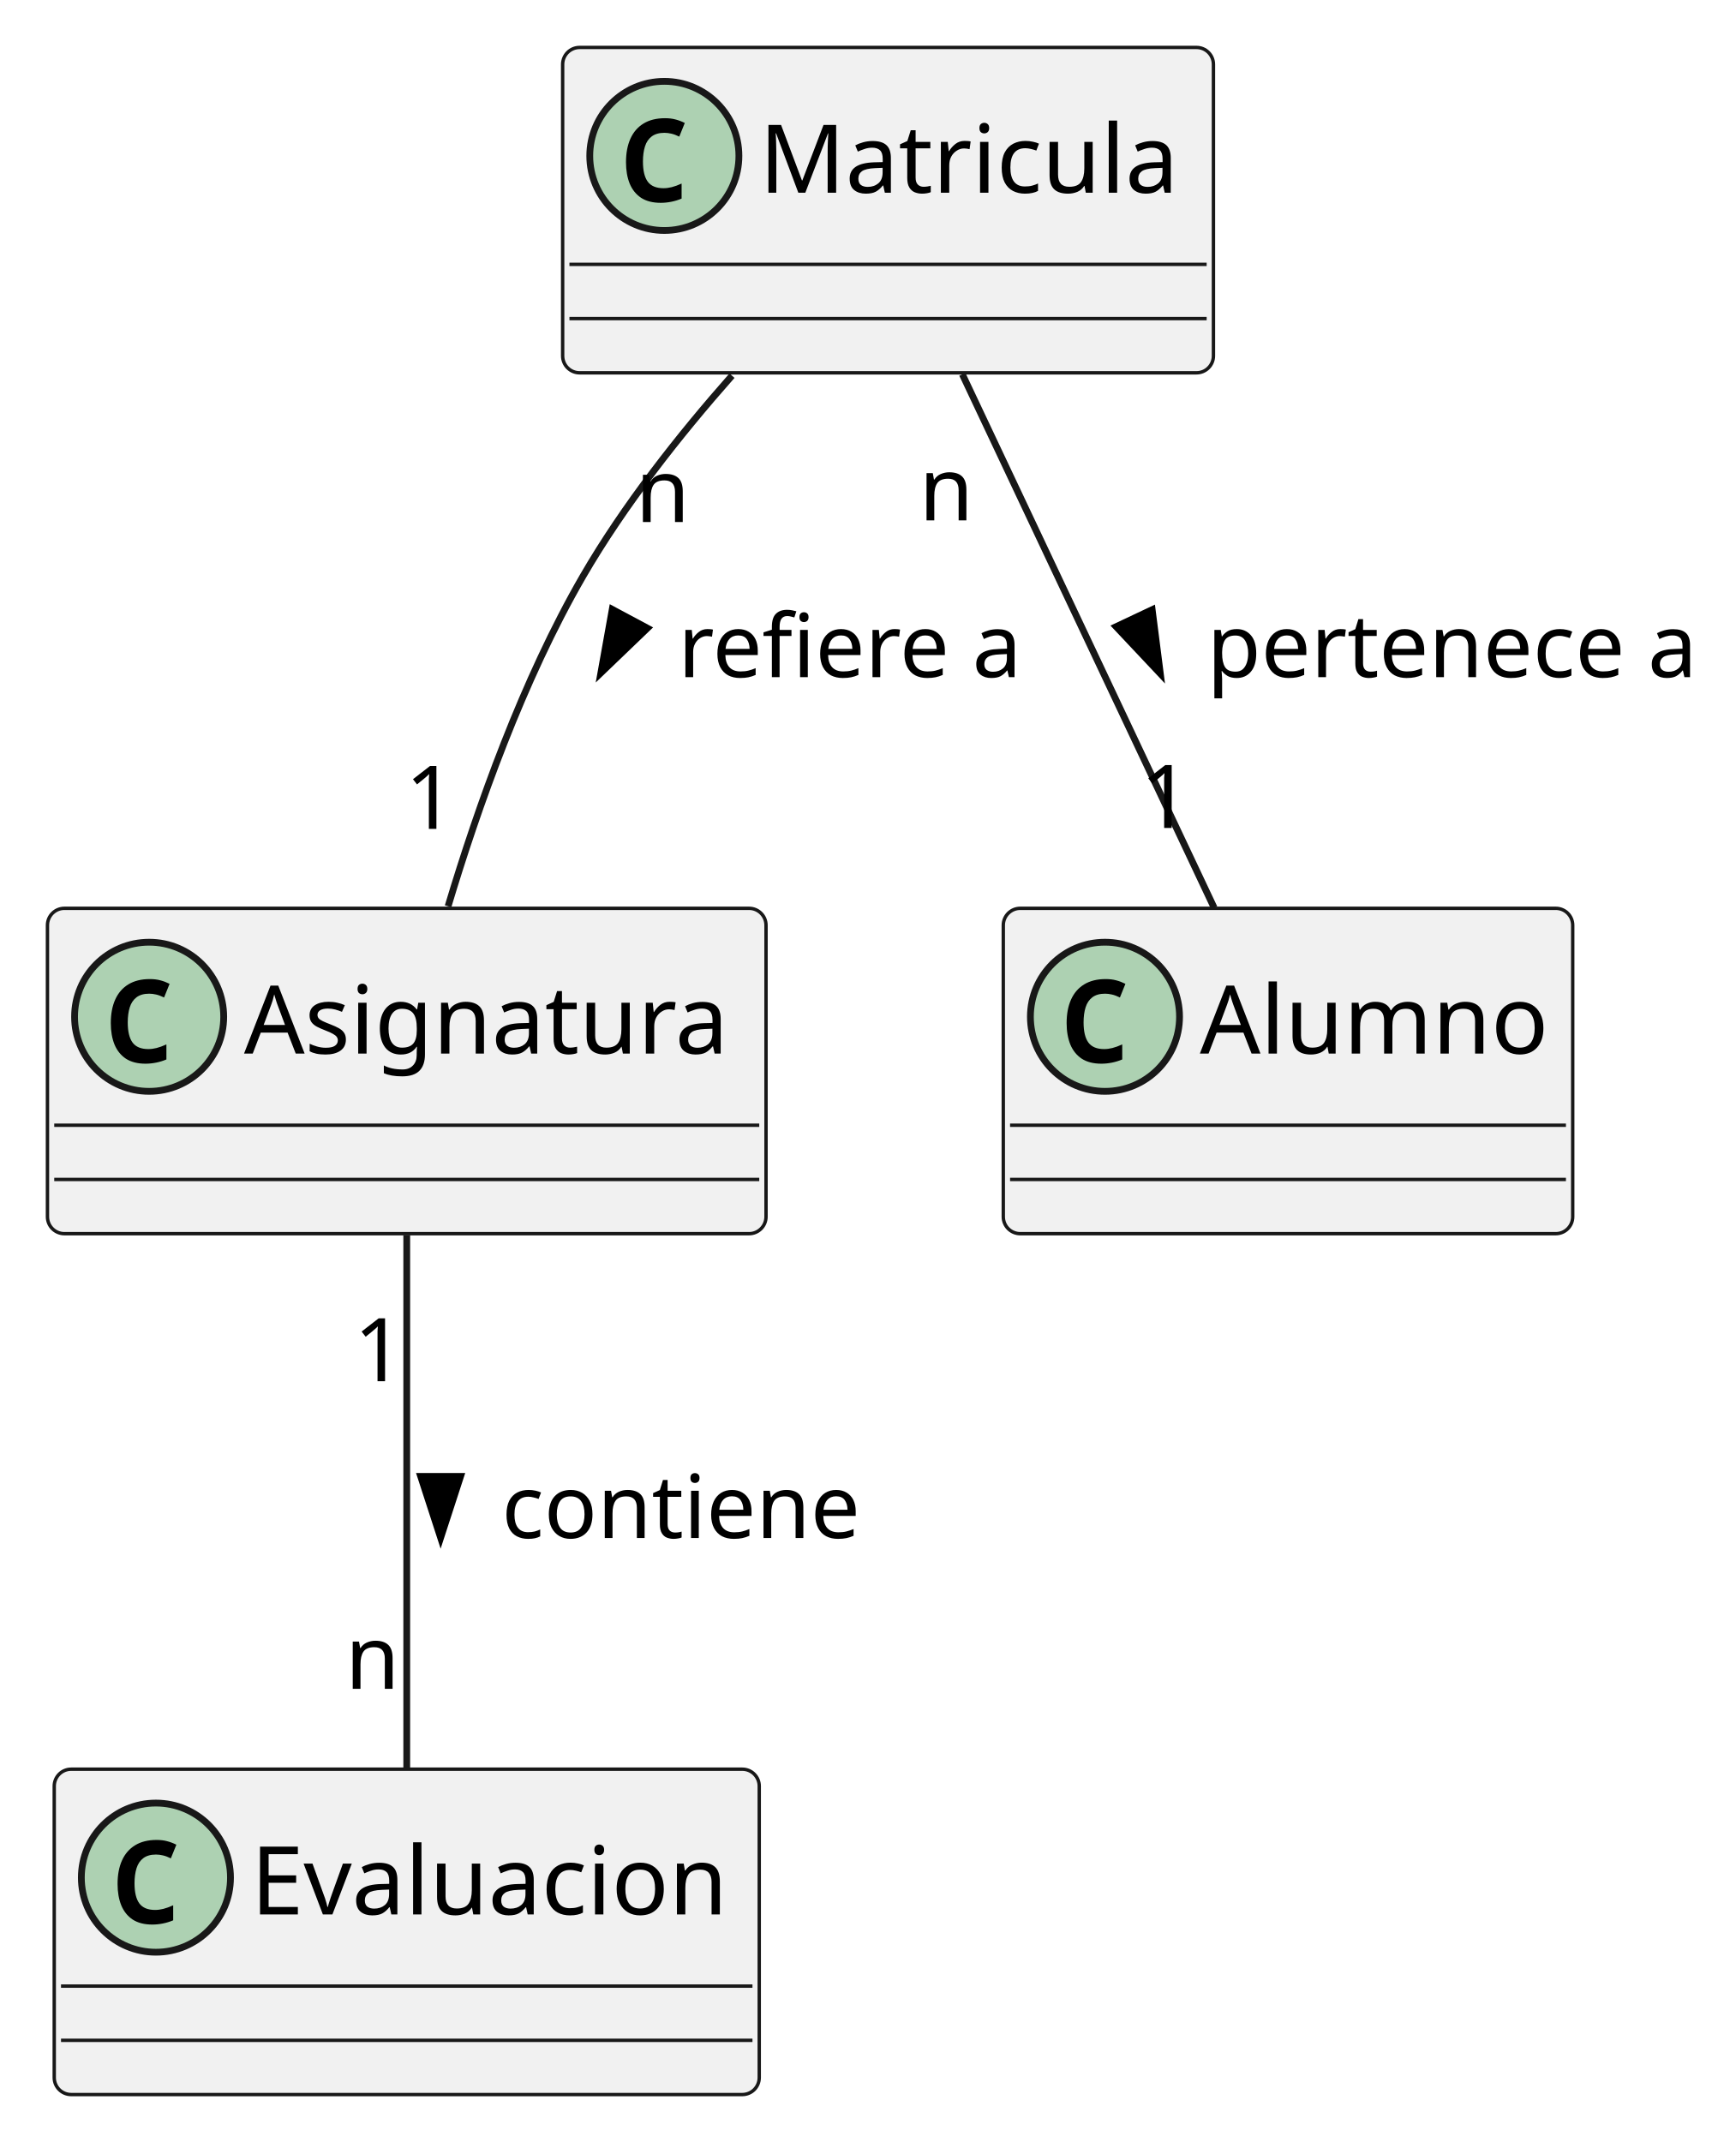
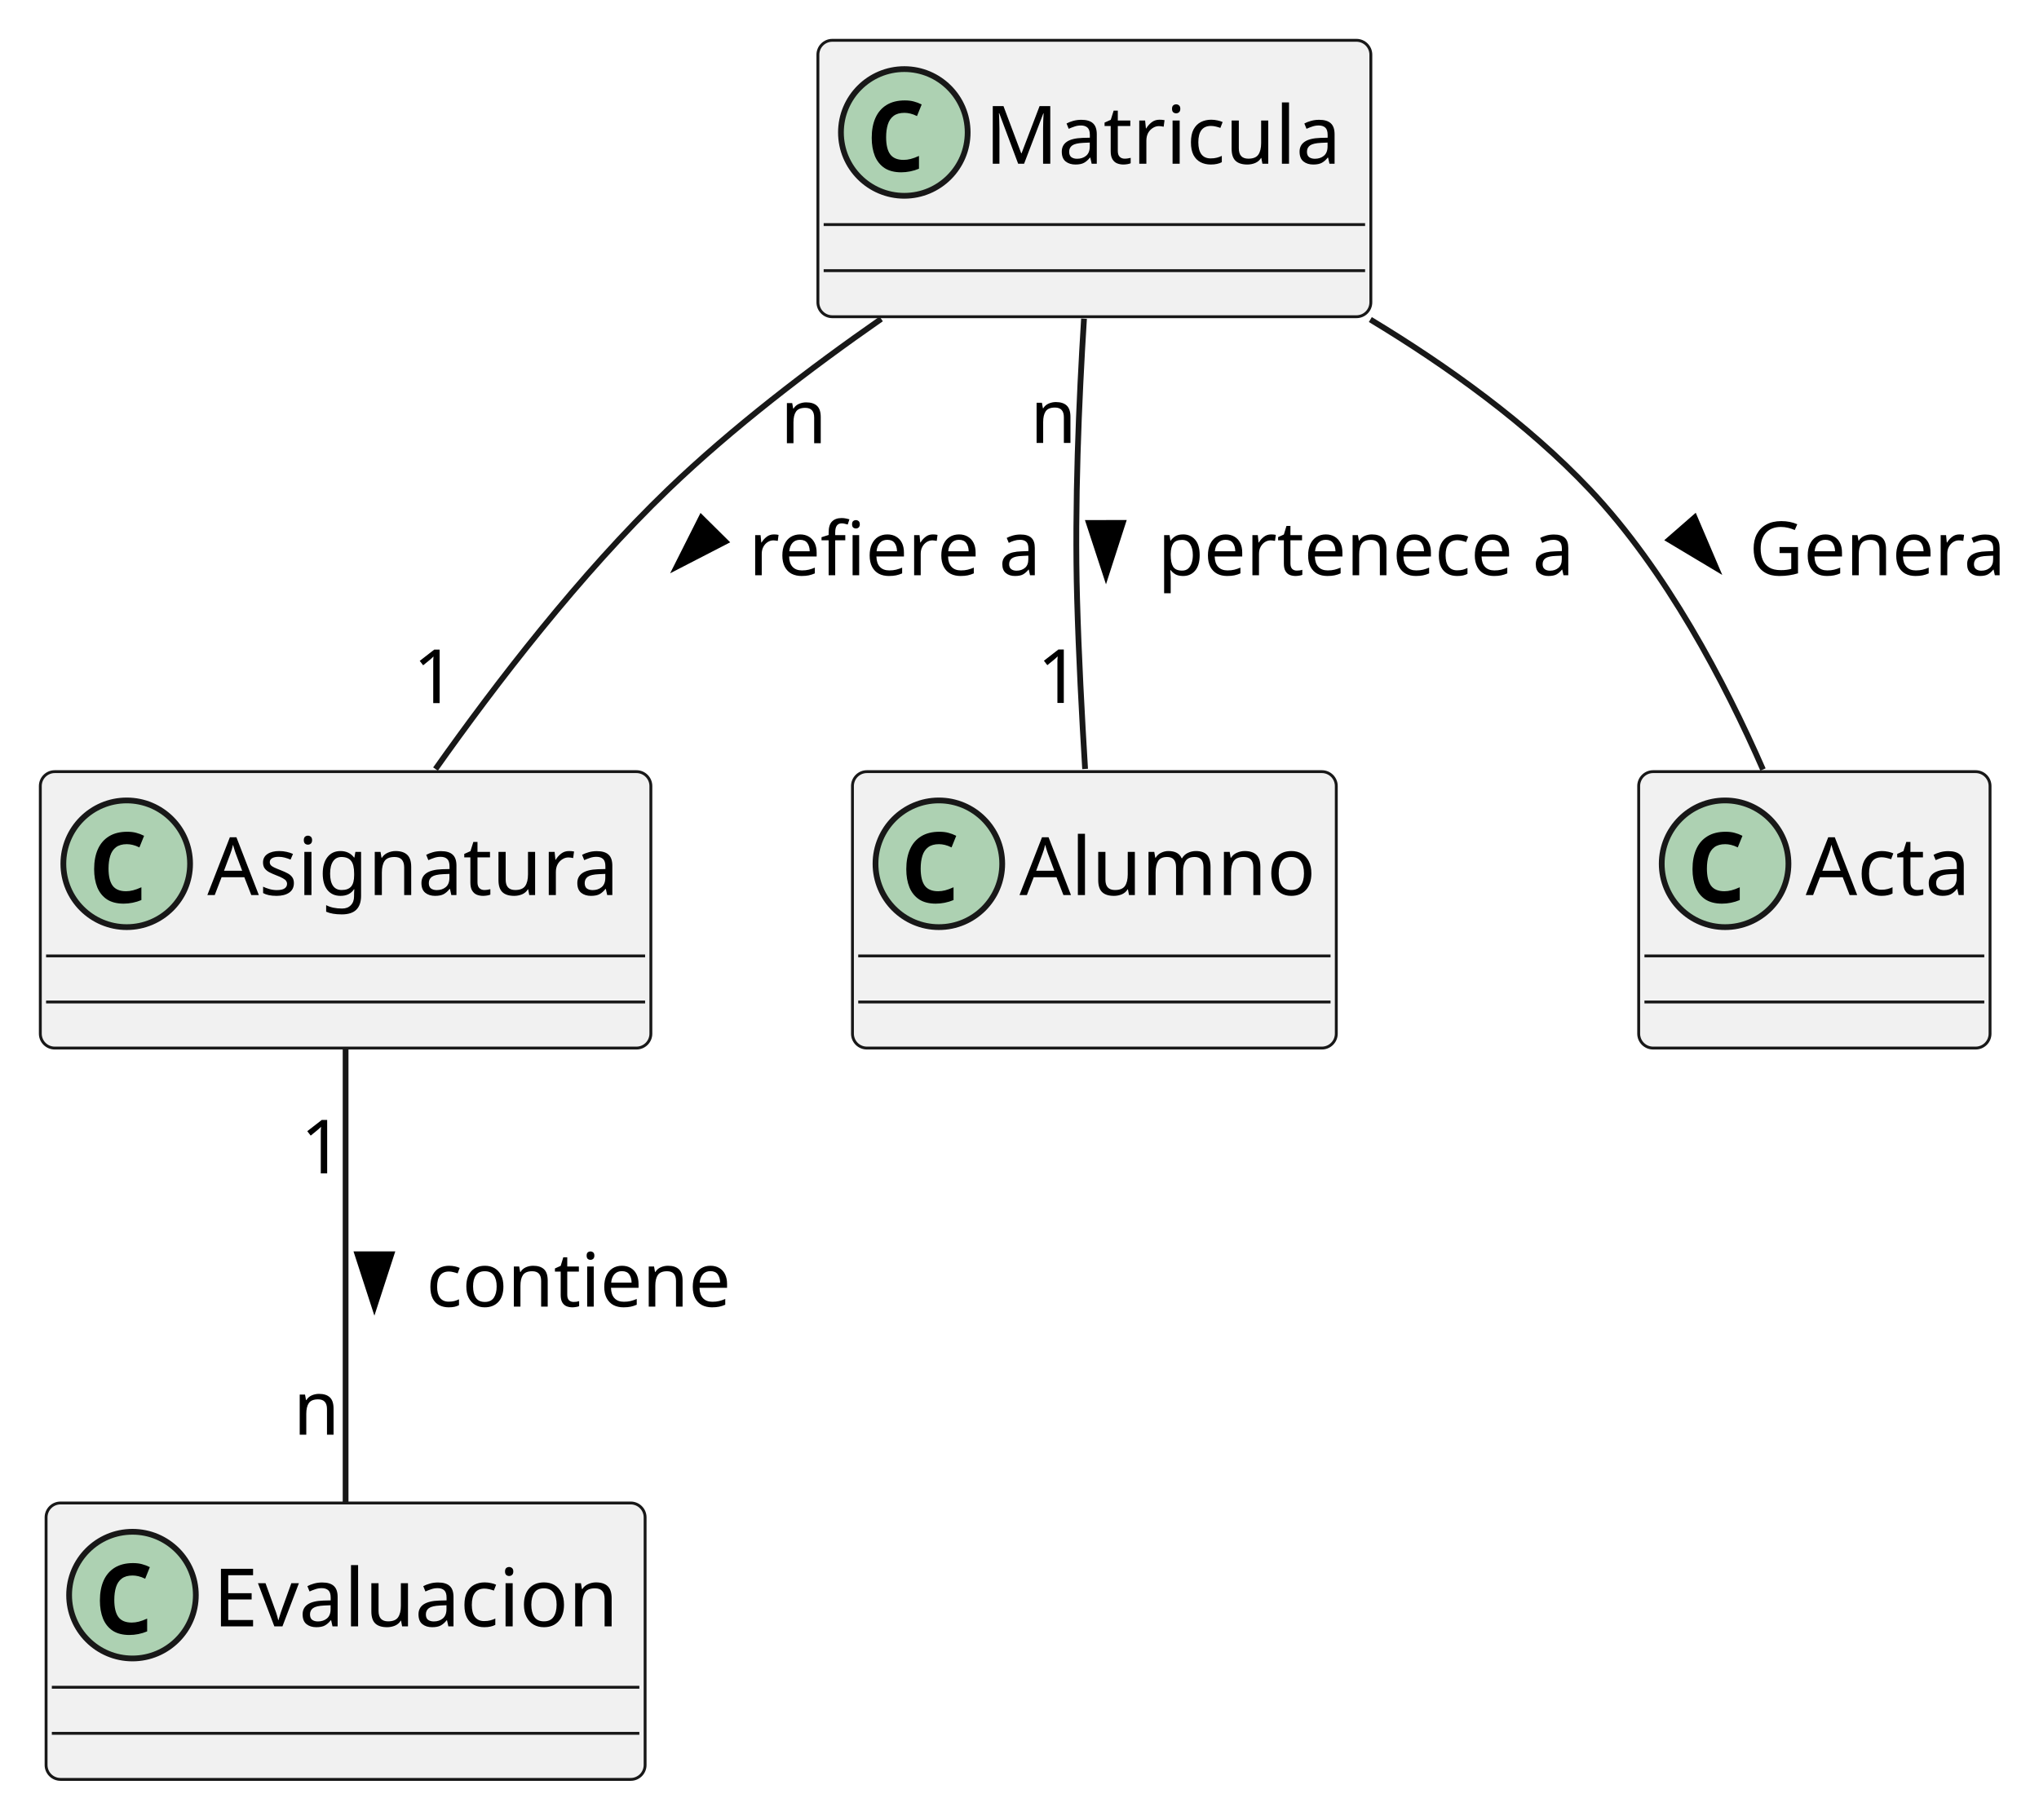
- <svg xmlns="http://www.w3.org/2000/svg" contentStyleType="text/css" height="316px" preserveAspectRatio="none" style="width:256px;height:316px;background:#FFFFFF;" version="1.1" viewBox="0 0 256 316" width="256px" zoomAndPan="magnify">
+ <svg xmlns="http://www.w3.org/2000/svg" contentStyleType="text/css" height="316px" preserveAspectRatio="none" style="width:354px;height:316px;background:#FFFFFF;" version="1.1" viewBox="0 0 354 316" width="354px" zoomAndPan="magnify">
  <defs />
  <g>
    <g id="elem_Asignatura">
      <rect fill="#F1F1F1" height="48" id="Asignatura" rx="2.5" ry="2.5" style="stroke:#181818;stroke-width:0.5;" width="106" x="7" y="134" />
      <ellipse cx="22" cy="150" fill="#ADD1B2" rx="11" ry="11" style="stroke:#181818;stroke-width:1.0;" />
      <path d="M21.469,156.922 Q19.719,156.922 18.578,156.188 Q17.453,155.438 16.891,154.094 Q16.344,152.734 16.344,150.938 Q16.344,148.906 17,147.453 Q17.656,146 18.938,145.219 Q20.219,144.438 22.094,144.438 Q22.984,144.438 23.656,144.625 Q24.328,144.797 25.016,145.141 L24.203,147.156 Q23.578,146.844 23.031,146.719 Q22.5,146.594 22.016,146.594 Q20.844,146.594 20.141,147.125 Q19.438,147.656 19.141,148.609 Q18.844,149.562 18.844,150.828 Q18.844,152.844 19.562,153.812 Q20.281,154.766 21.875,154.766 Q22.469,154.766 23.094,154.609 Q23.719,154.453 24.547,154.078 L24.547,156.297 Q23.812,156.609 23.016,156.766 Q22.234,156.922 21.469,156.922 Z " fill="#000000" />
      <text fill="#000000" font-family="sans-serif" font-size="14" lengthAdjust="spacing" textLength="74" x="36" y="155.432">Asignatura</text>
      <line style="stroke:#181818;stroke-width:0.5;" x1="8" x2="112" y1="166" y2="166" />
      <line style="stroke:#181818;stroke-width:0.5;" x1="8" x2="112" y1="174" y2="174" />
    </g>
    <g id="elem_Evaluacion">
      <rect fill="#F1F1F1" height="48" id="Evaluacion" rx="2.5" ry="2.5" style="stroke:#181818;stroke-width:0.5;" width="104" x="8" y="261" />
      <ellipse cx="23" cy="277" fill="#ADD1B2" rx="11" ry="11" style="stroke:#181818;stroke-width:1.0;" />
      <path d="M22.469,283.922 Q20.719,283.922 19.578,283.188 Q18.453,282.438 17.891,281.094 Q17.344,279.734 17.344,277.938 Q17.344,275.906 18,274.453 Q18.656,273 19.938,272.219 Q21.219,271.438 23.094,271.438 Q23.984,271.438 24.656,271.625 Q25.328,271.797 26.016,272.141 L25.203,274.156 Q24.578,273.844 24.031,273.719 Q23.5,273.594 23.016,273.594 Q21.844,273.594 21.141,274.125 Q20.438,274.656 20.141,275.609 Q19.844,276.562 19.844,277.828 Q19.844,279.844 20.562,280.812 Q21.281,281.766 22.875,281.766 Q23.469,281.766 24.094,281.609 Q24.719,281.453 25.547,281.078 L25.547,283.297 Q24.812,283.609 24.016,283.766 Q23.234,283.922 22.469,283.922 Z " fill="#000000" />
      <text fill="#000000" font-family="sans-serif" font-size="14" lengthAdjust="spacing" textLength="72" x="37" y="282.432">Evaluacion</text>
      <line style="stroke:#181818;stroke-width:0.5;" x1="9" x2="111" y1="293" y2="293" />
      <line style="stroke:#181818;stroke-width:0.5;" x1="9" x2="111" y1="301" y2="301" />
    </g>
    <g id="elem_Matricula">
-       <rect fill="#F1F1F1" height="48" id="Matricula" rx="2.5" ry="2.5" style="stroke:#181818;stroke-width:0.5;" width="96" x="83" y="7" />
-       <ellipse cx="98" cy="23" fill="#ADD1B2" rx="11" ry="11" style="stroke:#181818;stroke-width:1.0;" />
-       <path d="M97.469,29.922 Q95.719,29.922 94.578,29.188 Q93.453,28.438 92.891,27.094 Q92.344,25.734 92.344,23.938 Q92.344,21.906 93,20.453 Q93.656,19 94.938,18.219 Q96.219,17.438 98.094,17.438 Q98.984,17.438 99.656,17.625 Q100.328,17.797 101.016,18.141 L100.203,20.156 Q99.578,19.844 99.031,19.719 Q98.5,19.594 98.016,19.594 Q96.844,19.594 96.141,20.125 Q95.438,20.656 95.141,21.609 Q94.844,22.562 94.844,23.828 Q94.844,25.844 95.562,26.812 Q96.281,27.766 97.875,27.766 Q98.469,27.766 99.094,27.609 Q99.719,27.453 100.547,27.078 L100.547,29.297 Q99.812,29.609 99.016,29.766 Q98.234,29.922 97.469,29.922 Z " fill="#000000" />
-       <text fill="#000000" font-family="sans-serif" font-size="14" lengthAdjust="spacing" textLength="64" x="112" y="28.432">Matricula</text>
-       <line style="stroke:#181818;stroke-width:0.5;" x1="84" x2="178" y1="39" y2="39" />
-       <line style="stroke:#181818;stroke-width:0.5;" x1="84" x2="178" y1="47" y2="47" />
+       <rect fill="#F1F1F1" height="48" id="Matricula" rx="2.5" ry="2.5" style="stroke:#181818;stroke-width:0.5;" width="96" x="142" y="7" />
+       <ellipse cx="157" cy="23" fill="#ADD1B2" rx="11" ry="11" style="stroke:#181818;stroke-width:1.0;" />
+       <path d="M156.469,29.922 Q154.719,29.922 153.578,29.188 Q152.453,28.438 151.891,27.094 Q151.344,25.734 151.344,23.938 Q151.344,21.906 152,20.453 Q152.656,19 153.938,18.219 Q155.219,17.438 157.094,17.438 Q157.984,17.438 158.656,17.625 Q159.328,17.797 160.016,18.141 L159.203,20.156 Q158.578,19.844 158.031,19.719 Q157.5,19.594 157.016,19.594 Q155.844,19.594 155.141,20.125 Q154.438,20.656 154.141,21.609 Q153.844,22.562 153.844,23.828 Q153.844,25.844 154.562,26.812 Q155.281,27.766 156.875,27.766 Q157.469,27.766 158.094,27.609 Q158.719,27.453 159.547,27.078 L159.547,29.297 Q158.812,29.609 158.016,29.766 Q157.234,29.922 156.469,29.922 Z " fill="#000000" />
+       <text fill="#000000" font-family="sans-serif" font-size="14" lengthAdjust="spacing" textLength="64" x="171" y="28.432">Matricula</text>
+       <line style="stroke:#181818;stroke-width:0.5;" x1="143" x2="237" y1="39" y2="39" />
+       <line style="stroke:#181818;stroke-width:0.5;" x1="143" x2="237" y1="47" y2="47" />
    </g>
    <g id="elem_Alumno">
      <rect fill="#F1F1F1" height="48" id="Alumno" rx="2.5" ry="2.5" style="stroke:#181818;stroke-width:0.5;" width="84" x="148" y="134" />
      <ellipse cx="163" cy="150" fill="#ADD1B2" rx="11" ry="11" style="stroke:#181818;stroke-width:1.0;" />
      <path d="M162.469,156.922 Q160.719,156.922 159.578,156.188 Q158.453,155.438 157.891,154.094 Q157.344,152.734 157.344,150.938 Q157.344,148.906 158,147.453 Q158.656,146 159.938,145.219 Q161.219,144.438 163.094,144.438 Q163.984,144.438 164.656,144.625 Q165.328,144.797 166.016,145.141 L165.203,147.156 Q164.578,146.844 164.031,146.719 Q163.5,146.594 163.016,146.594 Q161.844,146.594 161.141,147.125 Q160.438,147.656 160.141,148.609 Q159.844,149.562 159.844,150.828 Q159.844,152.844 160.562,153.812 Q161.281,154.766 162.875,154.766 Q163.469,154.766 164.094,154.609 Q164.719,154.453 165.547,154.078 L165.547,156.297 Q164.812,156.609 164.016,156.766 Q163.234,156.922 162.469,156.922 Z " fill="#000000" />
      <text fill="#000000" font-family="sans-serif" font-size="14" lengthAdjust="spacing" textLength="52" x="177" y="155.432">Alumno</text>
      <line style="stroke:#181818;stroke-width:0.5;" x1="149" x2="231" y1="166" y2="166" />
      <line style="stroke:#181818;stroke-width:0.5;" x1="149" x2="231" y1="174" y2="174" />
    </g>
+     <g id="elem_Acta">
+       <rect fill="#F1F1F1" height="48" id="Acta" rx="2.5" ry="2.5" style="stroke:#181818;stroke-width:0.5;" width="61" x="284.5" y="134" />
+       <ellipse cx="299.5" cy="150" fill="#ADD1B2" rx="11" ry="11" style="stroke:#181818;stroke-width:1.0;" />
+       <path d="M298.969,156.922 Q297.219,156.922 296.078,156.188 Q294.953,155.438 294.391,154.094 Q293.844,152.734 293.844,150.938 Q293.844,148.906 294.5,147.453 Q295.156,146 296.438,145.219 Q297.719,144.438 299.594,144.438 Q300.484,144.438 301.156,144.625 Q301.828,144.797 302.516,145.141 L301.703,147.156 Q301.078,146.844 300.531,146.719 Q300,146.594 299.516,146.594 Q298.344,146.594 297.641,147.125 Q296.938,147.656 296.641,148.609 Q296.344,149.562 296.344,150.828 Q296.344,152.844 297.062,153.812 Q297.781,154.766 299.375,154.766 Q299.969,154.766 300.594,154.609 Q301.219,154.453 302.047,154.078 L302.047,156.297 Q301.312,156.609 300.516,156.766 Q299.734,156.922 298.969,156.922 Z " fill="#000000" />
+       <text fill="#000000" font-family="sans-serif" font-size="14" lengthAdjust="spacing" textLength="29" x="313.5" y="155.432">Acta</text>
+       <line style="stroke:#181818;stroke-width:0.5;" x1="285.5" x2="344.5" y1="166" y2="166" />
+       <line style="stroke:#181818;stroke-width:0.5;" x1="285.5" x2="344.5" y1="174" y2="174" />
+     </g>
    <g id="link_Asignatura_Evaluacion">
      <path codeLine="2" d="M60,182.22 C60,204.67 60,238.5 60,260.91 " fill="none" id="Asignatura-Evaluacion" style="stroke:#181818;stroke-width:1.0;" />
      <polygon fill="#000000" points="65,226.853,67.939,217.808,62.061,217.808,65,226.853" style="stroke:#000000;stroke-width:1.0;" />
      <text fill="#000000" font-family="sans-serif" font-size="13" lengthAdjust="spacing" textLength="52" x="74" y="226.897">contiene</text>
      <text fill="#000000" font-family="sans-serif" font-size="13" lengthAdjust="spacing" textLength="7" x="52.191" y="203.765">1</text>
      <text fill="#000000" font-family="sans-serif" font-size="13" lengthAdjust="spacing" textLength="8" x="50.925" y="249.143">n</text>
    </g>
    <g id="link_Matricula_Alumno">
-       <path codeLine="3" d="M141.96,55.22 C152.56,77.67 168.52,111.5 179.1,133.91 " fill="none" id="Matricula-Alumno" style="stroke:#181818;stroke-width:1.0;" />
-       <polygon fill="#000000" points="171.164,99.375,169.961,89.941,164.646,92.449,171.164,99.375" style="stroke:#000000;stroke-width:1.0;" />
-       <text fill="#000000" font-family="sans-serif" font-size="13" lengthAdjust="spacing" textLength="70" x="178.03" y="99.897">pertenece a</text>
-       <text fill="#000000" font-family="sans-serif" font-size="13" lengthAdjust="spacing" textLength="8" x="135.57" y="76.765">n</text>
-       <text fill="#000000" font-family="sans-serif" font-size="13" lengthAdjust="spacing" textLength="7" x="168.23" y="122.143">1</text>
+       <path codeLine="3" d="M188.2,55.34 C187.32,69.43 186.54,87.74 187,104 C187.27,113.67 187.83,124.33 188.39,133.53 " fill="none" id="Matricula-Alumno" style="stroke:#181818;stroke-width:1.0;" />
+       <polygon fill="#000000" points="192.012,99.853,194.929,90.801,189.051,90.815,192.012,99.853" style="stroke:#000000;stroke-width:1.0;" />
+       <text fill="#000000" font-family="sans-serif" font-size="13" lengthAdjust="spacing" textLength="70" x="201" y="99.897">pertenece a</text>
+       <text fill="#000000" font-family="sans-serif" font-size="13" lengthAdjust="spacing" textLength="8" x="178.859" y="76.913">n</text>
+       <text fill="#000000" font-family="sans-serif" font-size="13" lengthAdjust="spacing" textLength="7" x="180.081" y="122.069">1</text>
    </g>
    <g id="link_Matricula_Asignatura">
-       <path codeLine="4" d="M107.98,55.42 C100.24,64.18 92.05,74.56 86,85 C77.14,100.29 70.47,119.13 66.1,133.7 " fill="none" id="Matricula-Asignatura" style="stroke:#181818;stroke-width:1.0;" />
-       <polygon fill="#000000" points="88.641,99.262,95.5,92.673,90.317,89.9,88.641,99.262" style="stroke:#000000;stroke-width:1.0;" />
-       <text fill="#000000" font-family="sans-serif" font-size="13" lengthAdjust="spacing" textLength="48" x="100" y="99.897">refiere a</text>
-       <text fill="#000000" font-family="sans-serif" font-size="13" lengthAdjust="spacing" textLength="8" x="93.732" y="77.011">n</text>
-       <text fill="#000000" font-family="sans-serif" font-size="13" lengthAdjust="spacing" textLength="7" x="59.766" y="122.282">1</text>
+       <path codeLine="4" d="M152.99,55.38 C140.63,63.99 127.16,74.27 116,85 C100.7,99.71 86.08,118.74 75.61,133.55 " fill="none" id="Matricula-Asignatura" style="stroke:#181818;stroke-width:1.0;" />
+       <polygon fill="#000000" points="117.483,98.406,125.934,94.046,121.757,89.911,117.483,98.406" style="stroke:#000000;stroke-width:1.0;" />
+       <text fill="#000000" font-family="sans-serif" font-size="13" lengthAdjust="spacing" textLength="48" x="130" y="99.897">refiere a</text>
+       <text fill="#000000" font-family="sans-serif" font-size="13" lengthAdjust="spacing" textLength="8" x="135.506" y="76.962">n</text>
+       <text fill="#000000" font-family="sans-serif" font-size="13" lengthAdjust="spacing" textLength="7" x="71.713" y="122.094">1</text>
+     </g>
+     <g id="link_Matricula_Acta">
+       <path codeLine="6" d="M237.91,55.49 C251.31,63.58 265.15,73.53 276,85 C289.28,99.05 299.46,118.49 306.08,133.63 " fill="none" id="Matricula-Acta" style="stroke:#181818;stroke-width:1.0;" />
+       <polygon fill="#000000" points="297.947,98.621,294.215,89.873,289.786,93.737,297.947,98.621" style="stroke:#000000;stroke-width:1.0;" />
+       <text fill="#000000" font-family="sans-serif" font-size="13" lengthAdjust="spacing" textLength="43" x="303.66" y="99.897">Genera</text>
    </g>
  </g>
</svg>
